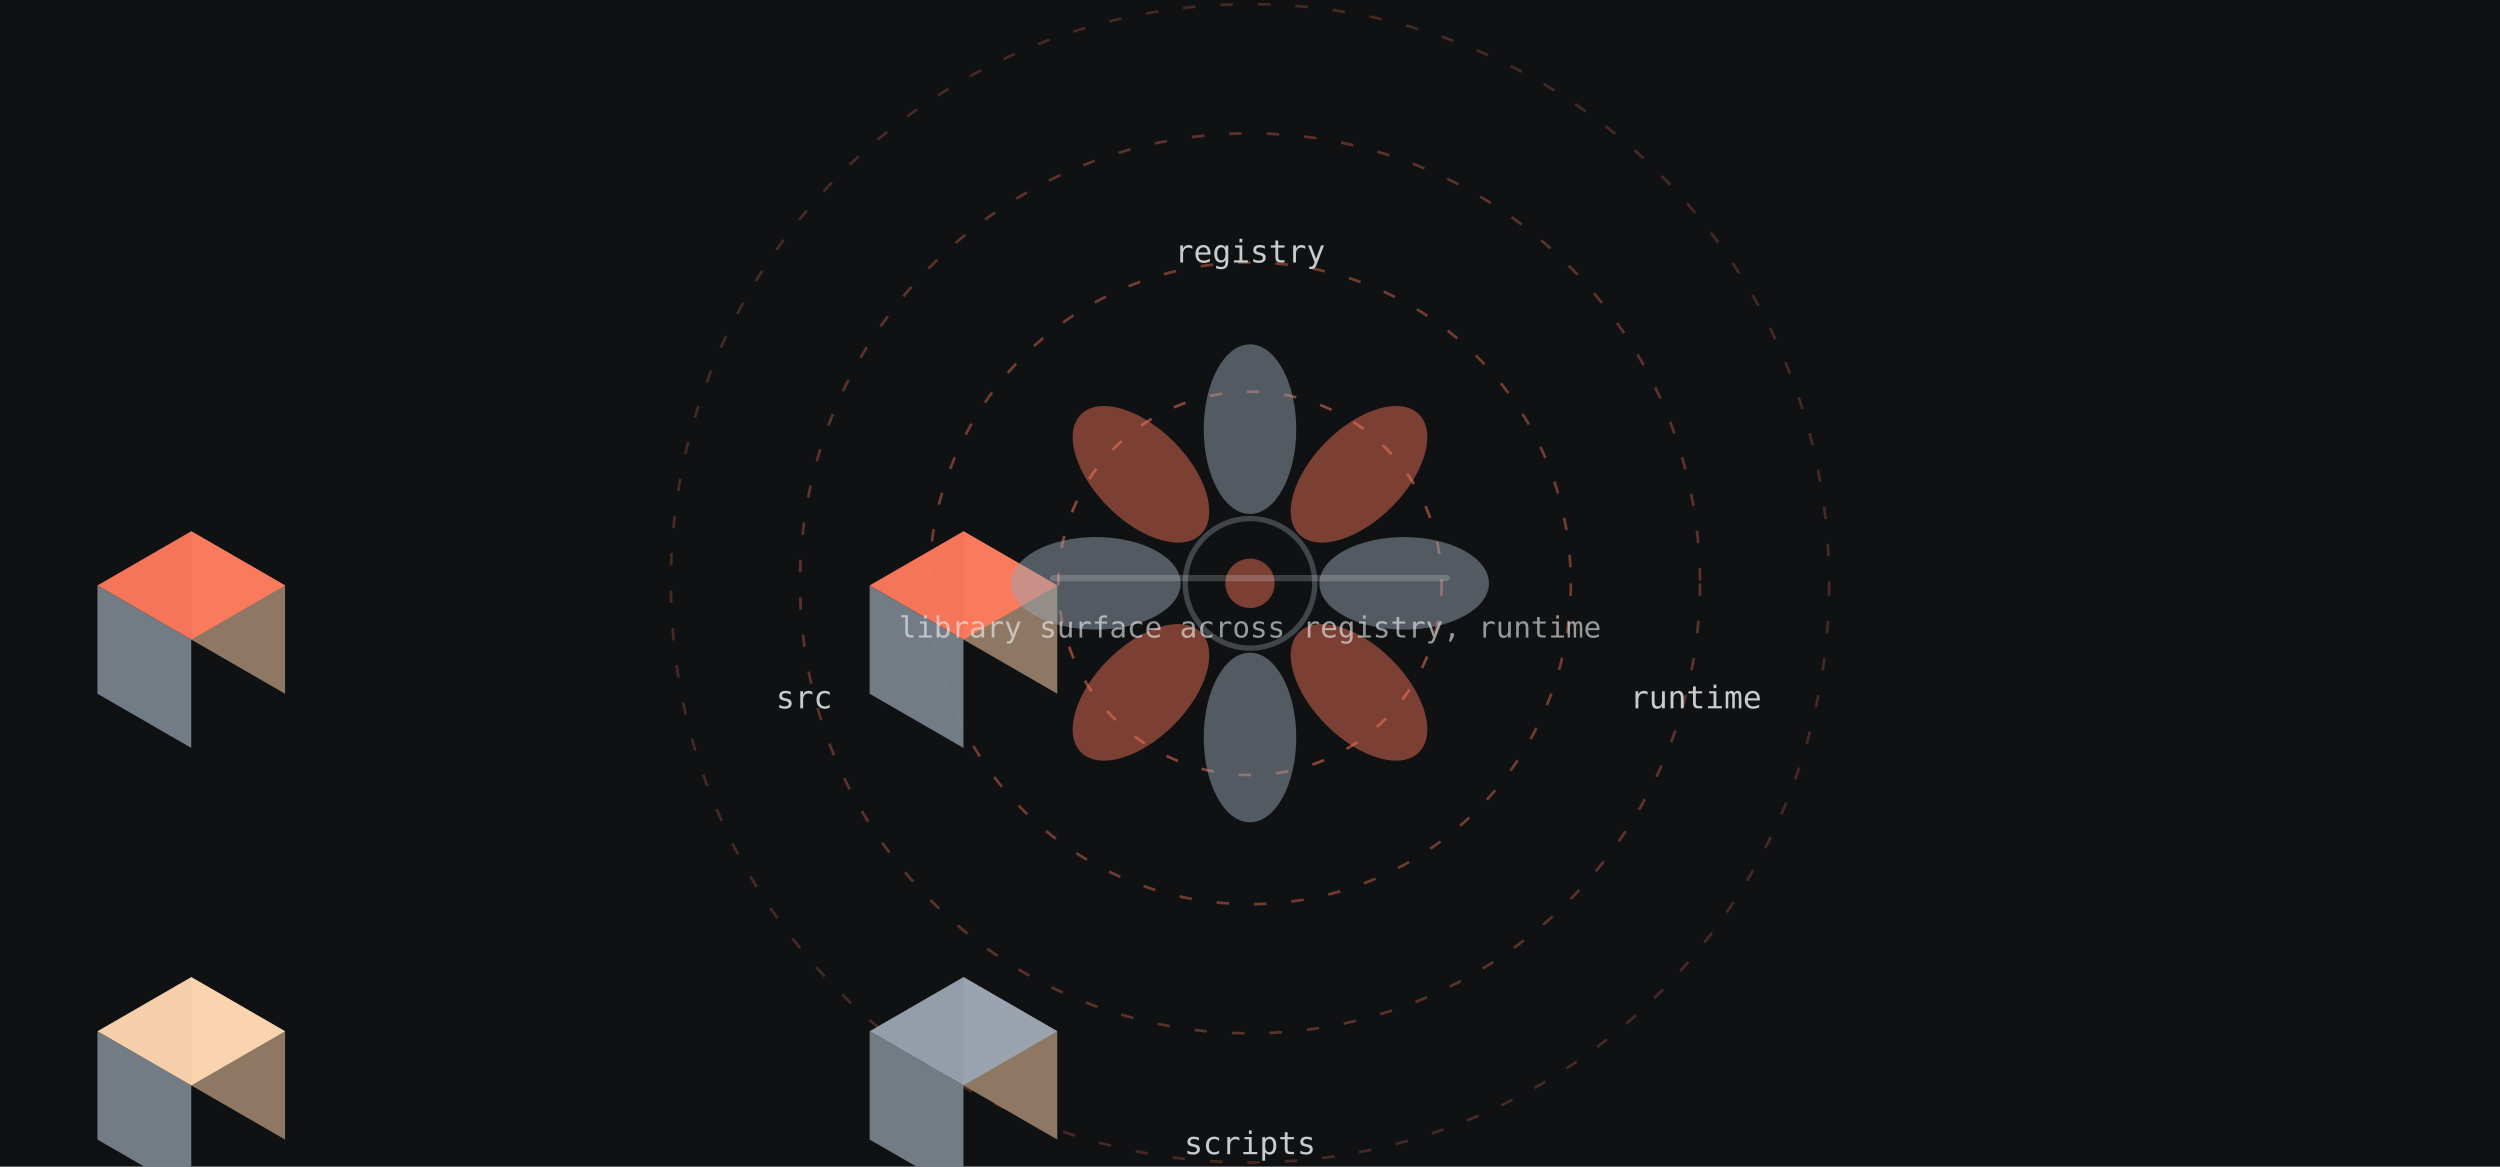
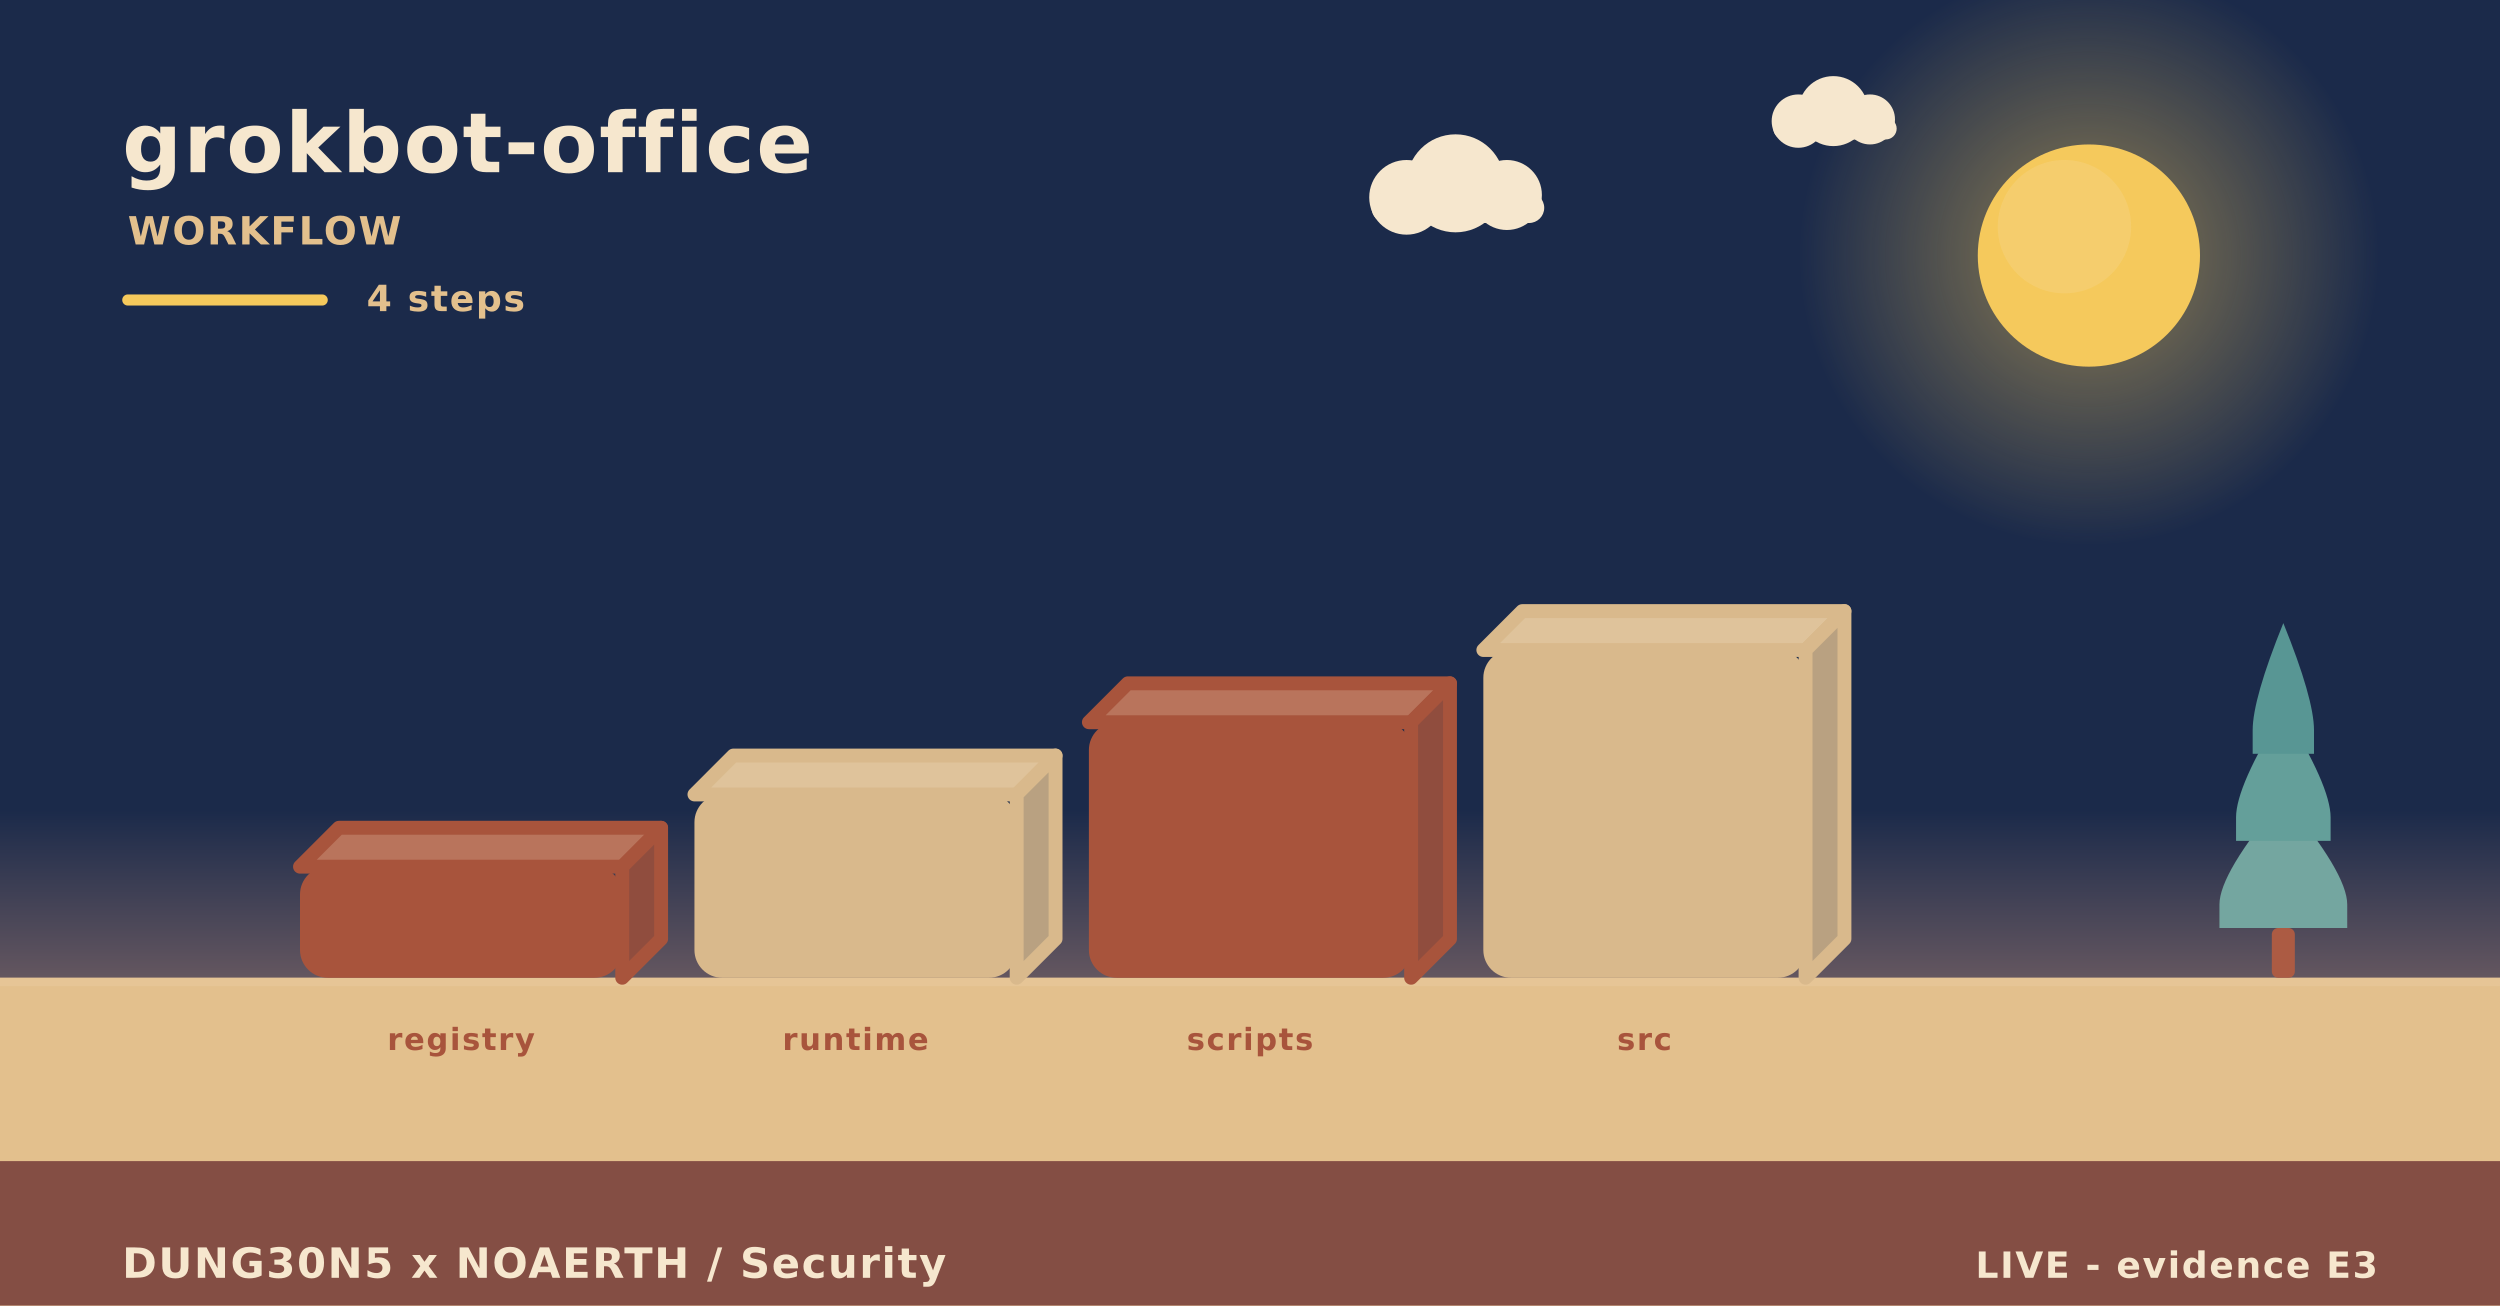
- <svg xmlns="http://www.w3.org/2000/svg" viewBox="0 0 1200 560" width="1200" height="560" role="img" aria-label="grokbot-office workflow">
-   <rect width="1200" height="560" fill="#0f1113" />
-   <defs>
-     <linearGradient id="gk" x1="0" y1="0" x2="1" y2="1">
-       <stop offset="0%" stop-color="#ff7a5c" />
-       <stop offset="100%" stop-color="#9aa5b1" />
-     </linearGradient>
-   </defs>
-   <circle cx="600.00" cy="280.00" r="92.00" fill="none" stroke="rgba(255,122,92,0.500)" stroke-width="1.30" opacity="1.00" stroke-dasharray="6 12" />
-   <circle cx="600.00" cy="280.00" r="154.00" fill="none" stroke="rgba(255,122,92,0.410)" stroke-width="1.30" opacity="1.00" stroke-dasharray="6 12" />
-   <circle cx="600.00" cy="280.00" r="216.00" fill="none" stroke="rgba(255,122,92,0.320)" stroke-width="1.30" opacity="1.00" stroke-dasharray="6 12" />
-   <circle cx="600.00" cy="280.00" r="278.00" fill="none" stroke="rgba(255,122,92,0.230)" stroke-width="1.30" opacity="1.00" stroke-dasharray="6 12" />
-   <polygon points="462.46,307.00 507.49,333.00 507.49,281.00 462.46,255.00" fill="#947d67" opacity="0.95" />
-   <polygon points="417.42,333.00 462.46,359.00 462.46,307.00 417.42,281.00" fill="#78818a" opacity="0.95" />
-   <polygon points="462.46,255.00 507.49,281.00 462.46,307.00 417.42,281.00" fill="#ff7a5c" opacity="0.95" />
-   <text x="600" y="126" font-family="ui-monospace,Menlo,monospace" font-size="15" fill="rgba(241,243,245,0.820)" text-anchor="middle">registry</text>
-   <polygon points="462.46,521.00 507.49,547.00 507.49,495.00 462.46,469.00" fill="#947d67" opacity="0.95" />
-   <polygon points="417.42,547.00 462.46,573.00 462.46,521.00 417.42,495.00" fill="#78818a" opacity="0.95" />
-   <polygon points="462.46,469.00 507.49,495.00 462.46,521.00 417.42,495.00" fill="#9aa5b1" opacity="0.95" />
-   <text x="814" y="340" font-family="ui-monospace,Menlo,monospace" font-size="15" fill="rgba(241,243,245,0.820)" text-anchor="middle">runtime</text>
-   <polygon points="91.80,521.00 136.83,547.00 136.83,495.00 91.80,469.00" fill="#947d67" opacity="0.95" />
-   <polygon points="46.77,547.00 91.80,573.00 91.80,521.00 46.77,495.00" fill="#78818a" opacity="0.95" />
-   <polygon points="91.80,469.00 136.83,495.00 91.80,521.00 46.77,495.00" fill="#ffd8b1" opacity="0.95" />
-   <text x="600" y="554" font-family="ui-monospace,Menlo,monospace" font-size="15" fill="rgba(241,243,245,0.820)" text-anchor="middle">scripts</text>
-   <polygon points="91.80,307.00 136.83,333.00 136.83,281.00 91.80,255.00" fill="#947d67" opacity="0.95" />
-   <polygon points="46.77,333.00 91.80,359.00 91.80,307.00 46.77,281.00" fill="#78818a" opacity="0.95" />
-   <polygon points="91.80,255.00 136.83,281.00 91.80,307.00 46.77,281.00" fill="#ff7a5c" opacity="0.95" />
-   <text x="386" y="340" font-family="ui-monospace,Menlo,monospace" font-size="15" fill="rgba(241,243,245,0.820)" text-anchor="middle">src</text>
-   <ellipse cx="600.00" cy="206.00" rx="22.20" ry="40.70" fill="rgba(154,165,177,0.500)" opacity="1.00" transform="rotate(0.0 600.00 206.00)" />
-   <ellipse cx="652.33" cy="227.67" rx="22.20" ry="40.70" fill="rgba(255,122,92,0.450)" opacity="1.00" transform="rotate(45.0 652.33 227.67)" />
-   <ellipse cx="674.00" cy="280.00" rx="22.20" ry="40.70" fill="rgba(154,165,177,0.500)" opacity="1.00" transform="rotate(90.0 674.00 280.00)" />
-   <ellipse cx="652.33" cy="332.33" rx="22.20" ry="40.70" fill="rgba(255,122,92,0.450)" opacity="1.00" transform="rotate(135.0 652.33 332.33)" />
-   <ellipse cx="600.00" cy="354.00" rx="22.20" ry="40.70" fill="rgba(154,165,177,0.500)" opacity="1.00" transform="rotate(180.0 600.00 354.00)" />
-   <ellipse cx="547.67" cy="332.33" rx="22.20" ry="40.70" fill="rgba(255,122,92,0.450)" opacity="1.00" transform="rotate(225.0 547.67 332.33)" />
-   <ellipse cx="526.00" cy="280.00" rx="22.20" ry="40.70" fill="rgba(154,165,177,0.500)" opacity="1.00" transform="rotate(270.0 526.00 280.00)" />
-   <ellipse cx="547.67" cy="227.67" rx="22.20" ry="40.70" fill="rgba(255,122,92,0.450)" opacity="1.00" transform="rotate(315.0 547.67 227.67)" />
-   <circle cx="600.00" cy="280.00" r="31.08" fill="none" stroke="rgba(154,165,177,0.500)" stroke-width="2.59" opacity="0.70" />
-   <circle cx="600.00" cy="280.00" r="11.84" fill="rgba(255,122,92,0.450)" opacity="1.00" />
-   <rect x="504.00" y="276.00" width="192.00" height="3.00" rx="2.00" fill="rgba(241,243,245,0.200)" opacity="1.00" />
-   <text x="600" y="306" font-family="ui-monospace,Menlo,monospace" font-size="14" fill="rgba(241,243,245,0.600)" text-anchor="middle">library surface across registry, runtime</text>
+ <svg xmlns="http://www.w3.org/2000/svg" width="900" height="470" viewBox="0 0 900 470" role="img" aria-label="grokbot-office - how it is used">
+   <linearGradient id="skyw" x1="0" y1="0" x2="0" y2="1">
+     <stop offset="0" stop-color="#1b2a4a" />
+     <stop offset="0.62" stop-color="#1b2a4a" />
+     <stop offset="1" stop-color="#f3ad8a" />
+   </linearGradient>
+   <rect width="900" height="470" fill="url(#skyw)" />
+   <radialGradient id="sunw">
+     <stop offset="0.35" stop-color="#f5c95c" stop-opacity="0.34" />
+     <stop offset="1" stop-color="#f5c95c" stop-opacity="0" />
+   </radialGradient>
+   <circle cx="752" cy="92" r="104" fill="url(#sunw)" />
+   <circle cx="752" cy="92" r="40" fill="#f5c95c" />
+   <circle cx="743.2" cy="81.6" r="24" fill="#f5d27e" opacity="0.5" />
+   <g>
+     <circle cx="524" cy="66" r="17.64" fill="#f6e7ce" />
+     <circle cx="506.36" cy="71.04" r="13.44" fill="#f6e7ce" />
+     <circle cx="542.48" cy="70.2" r="12.6" fill="#f6e7ce" />
+     <rect x="493.76" y="69.36" width="62.16" height="10.92" rx="5.46" fill="#f6e7ce" />
+   </g>
+   <g>
+     <circle cx="660" cy="40" r="12.6" fill="#f6e7ce" />
+     <circle cx="647.4" cy="43.6" r="9.6" fill="#f6e7ce" />
+     <circle cx="673.2" cy="43" r="9" fill="#f6e7ce" />
+     <rect x="638.4" y="42.4" width="44.4" height="7.8" rx="3.9" fill="#f6e7ce" />
+   </g>
+   <rect x="0" y="352" width="900" height="118" fill="#e3c08d" />
+   <rect x="0" y="352" width="900" height="3" fill="#e6c596" />
+   <text x="44" y="62" font-family="Verdana,DejaVu Sans,sans-serif" font-size="30" font-weight="700" letter-spacing="0.6" fill="#f6e7ce" text-anchor="start">grokbot-office</text>
+   <text x="46" y="88" font-family="Verdana,DejaVu Sans,sans-serif" font-size="14" font-weight="700" letter-spacing="0.6" fill="#e3c08d" text-anchor="start">WORKFLOW</text>
+   <rect x="44" y="106" width="74" height="4" rx="2" fill="#f5c95c" />
+   <text x="132" y="112" font-family="Verdana,DejaVu Sans,sans-serif" font-size="13" font-weight="700" letter-spacing="0.6" fill="#e3c08d" text-anchor="start">4 steps</text>
+   <path d="M108,312 L224,312 L238,298 L122,298 Z" fill="#b9745c" stroke="#a8543c" stroke-width="5" stroke-linejoin="round" />
+   <path d="M224,312 L238,298 L238,338 L224,352 Z" fill="#904d3e" stroke="#a8543c" stroke-width="5" stroke-linejoin="round" />
+   <rect x="108" y="312" width="116" height="40" rx="10" fill="#a8543c" />
+   <text x="166" y="378" font-family="Verdana,DejaVu Sans,sans-serif" font-size="11" font-weight="700" letter-spacing="0.6" fill="#a8543c" text-anchor="middle">registry</text>
+   <path d="M250,286 L366,286 L380,272 L264,272 Z" fill="#dfc39b" stroke="#d9b98c" stroke-width="5" stroke-linejoin="round" />
+   <path d="M366,286 L380,272 L380,338 L366,352 Z" fill="#b9a181" stroke="#d9b98c" stroke-width="5" stroke-linejoin="round" />
+   <rect x="250" y="286" width="116" height="66" rx="10" fill="#d9b98c" />
+   <text x="308" y="378" font-family="Verdana,DejaVu Sans,sans-serif" font-size="11" font-weight="700" letter-spacing="0.6" fill="#a8543c" text-anchor="middle">runtime</text>
+   <path d="M392,260 L508,260 L522,246 L406,246 Z" fill="#b9745c" stroke="#a8543c" stroke-width="5" stroke-linejoin="round" />
+   <path d="M508,260 L522,246 L522,338 L508,352 Z" fill="#904d3e" stroke="#a8543c" stroke-width="5" stroke-linejoin="round" />
+   <rect x="392" y="260" width="116" height="92" rx="10" fill="#a8543c" />
+   <text x="450" y="378" font-family="Verdana,DejaVu Sans,sans-serif" font-size="11" font-weight="700" letter-spacing="0.6" fill="#a8543c" text-anchor="middle">scripts</text>
+   <path d="M534,234 L650,234 L664,220 L548,220 Z" fill="#dfc39b" stroke="#d9b98c" stroke-width="5" stroke-linejoin="round" />
+   <path d="M650,234 L664,220 L664,338 L650,352 Z" fill="#b9a181" stroke="#d9b98c" stroke-width="5" stroke-linejoin="round" />
+   <rect x="534" y="234" width="116" height="118" rx="10" fill="#d9b98c" />
+   <text x="592" y="378" font-family="Verdana,DejaVu Sans,sans-serif" font-size="11" font-weight="700" letter-spacing="0.6" fill="#a8543c" text-anchor="middle">src</text>
+   <rect x="817.86" y="334.08" width="8.28" height="17.92" rx="2.3" fill="#ac5b43" />
+   <path d="M822,287.04 Q799,314.32 799,325.61 Q799,334.08 799,334.08 L845,334.08 Q845,334.08 845,325.61 Q845,314.32 822,287.04 Z" fill="#74a6a0" />
+   <path d="M822,255.68 Q804.98,282.96 804.98,294.25 Q804.98,302.72 804.98,302.72 L839.02,302.72 Q839.02,302.72 839.02,294.25 Q839.02,282.96 822,255.68 Z" fill="#649f9a" />
+   <path d="M822,224.32 Q810.96,251.6 810.96,262.89 Q810.96,271.36 810.96,271.36 L833.04,271.36 Q833.04,271.36 833.04,262.89 Q833.04,251.6 822,224.32 Z" fill="#589694" />
+   <rect x="0" y="418" width="900" height="52" rx="0" fill="#7e4740" opacity="0.94" />
+   <text x="44" y="460" font-family="Verdana,DejaVu Sans,sans-serif" font-size="15" font-weight="700" letter-spacing="0.6" fill="#f6e7ce" text-anchor="start">DUNG30N5 x NOAERTH  /  Security</text>
+   <text x="856" y="460" font-family="Verdana,DejaVu Sans,sans-serif" font-size="13" font-weight="700" letter-spacing="0.6" fill="#f6e7ce" text-anchor="end">LIVE  -  evidence E3</text>
</svg>
